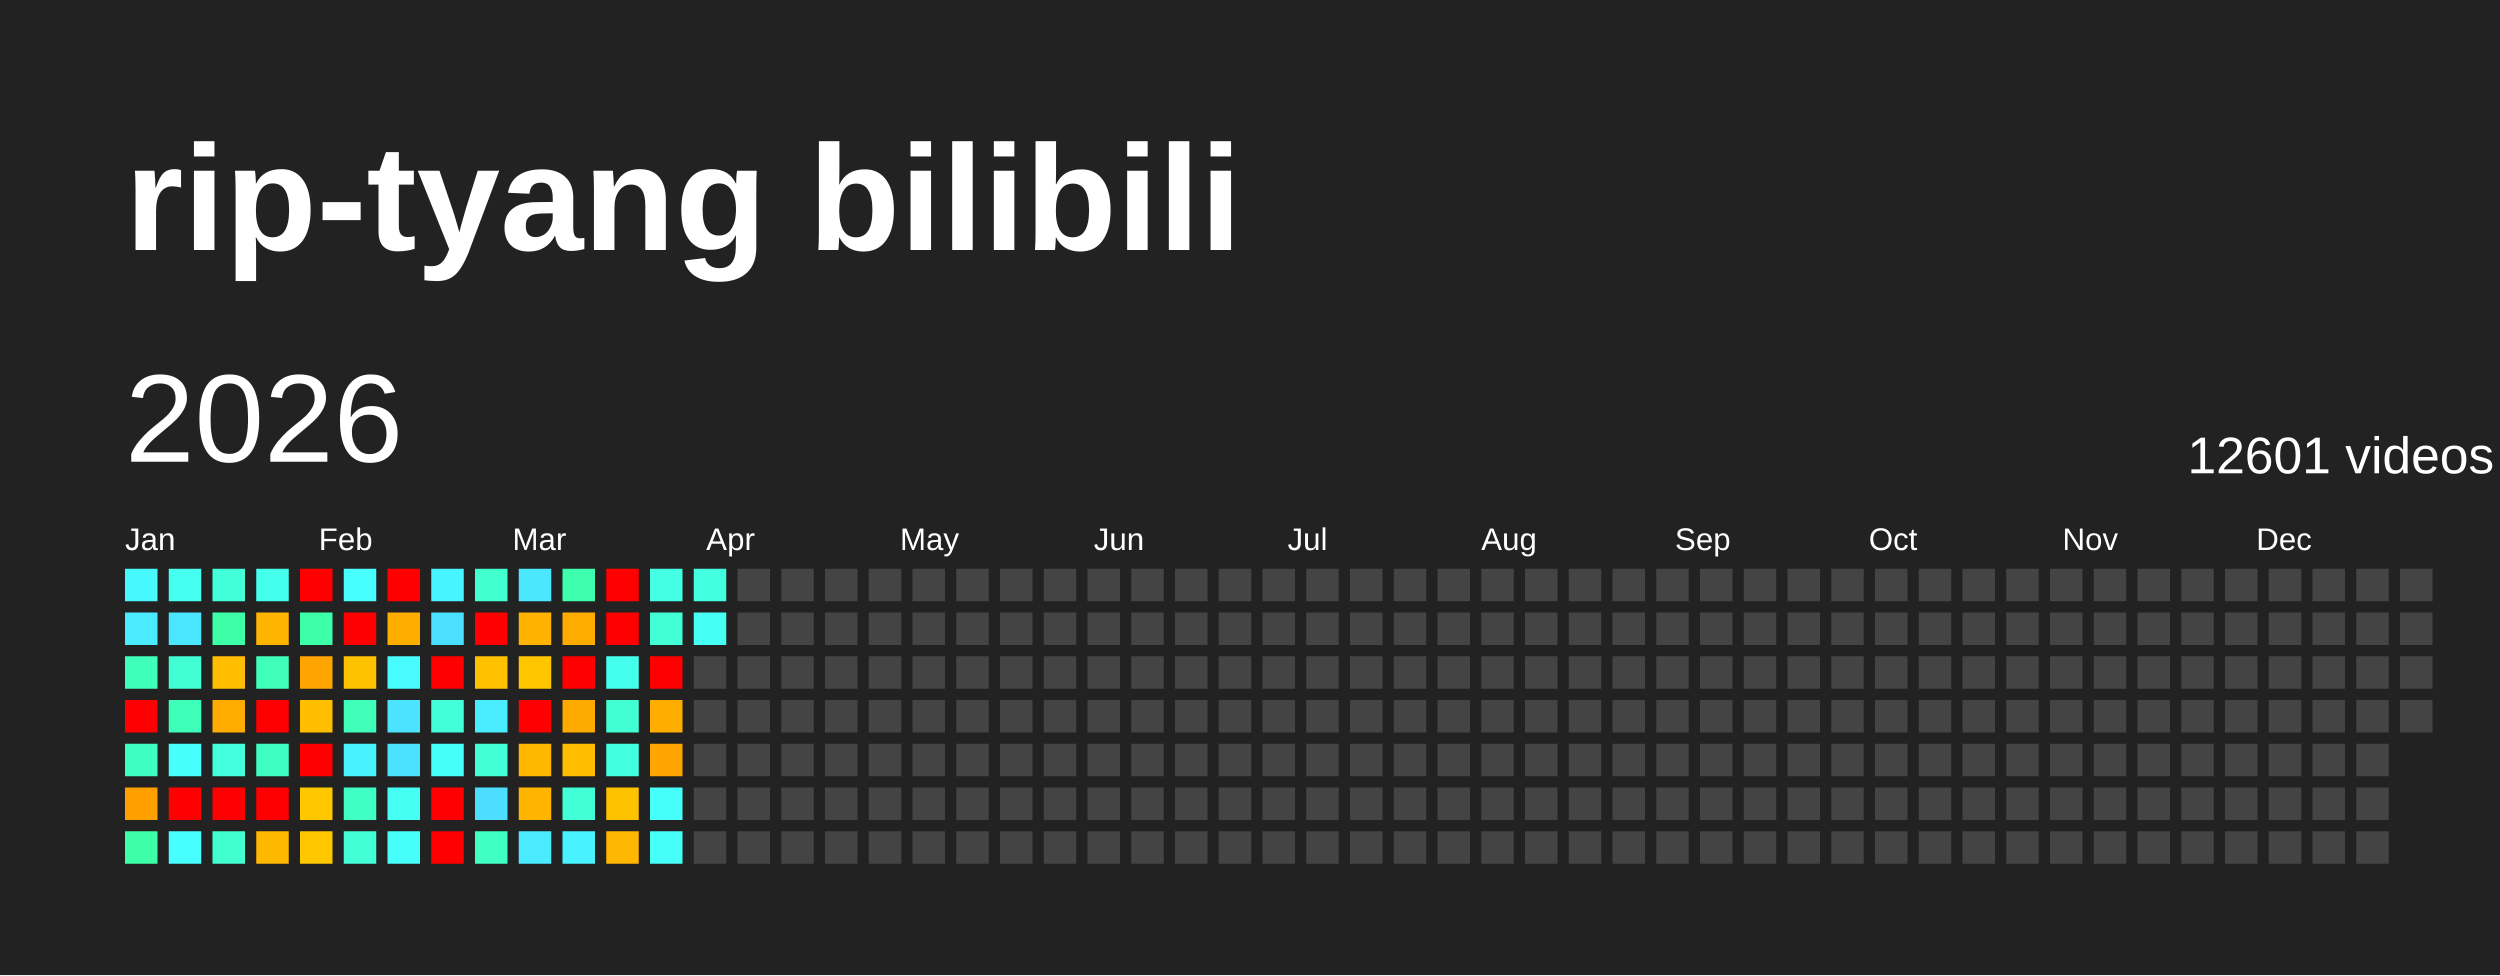
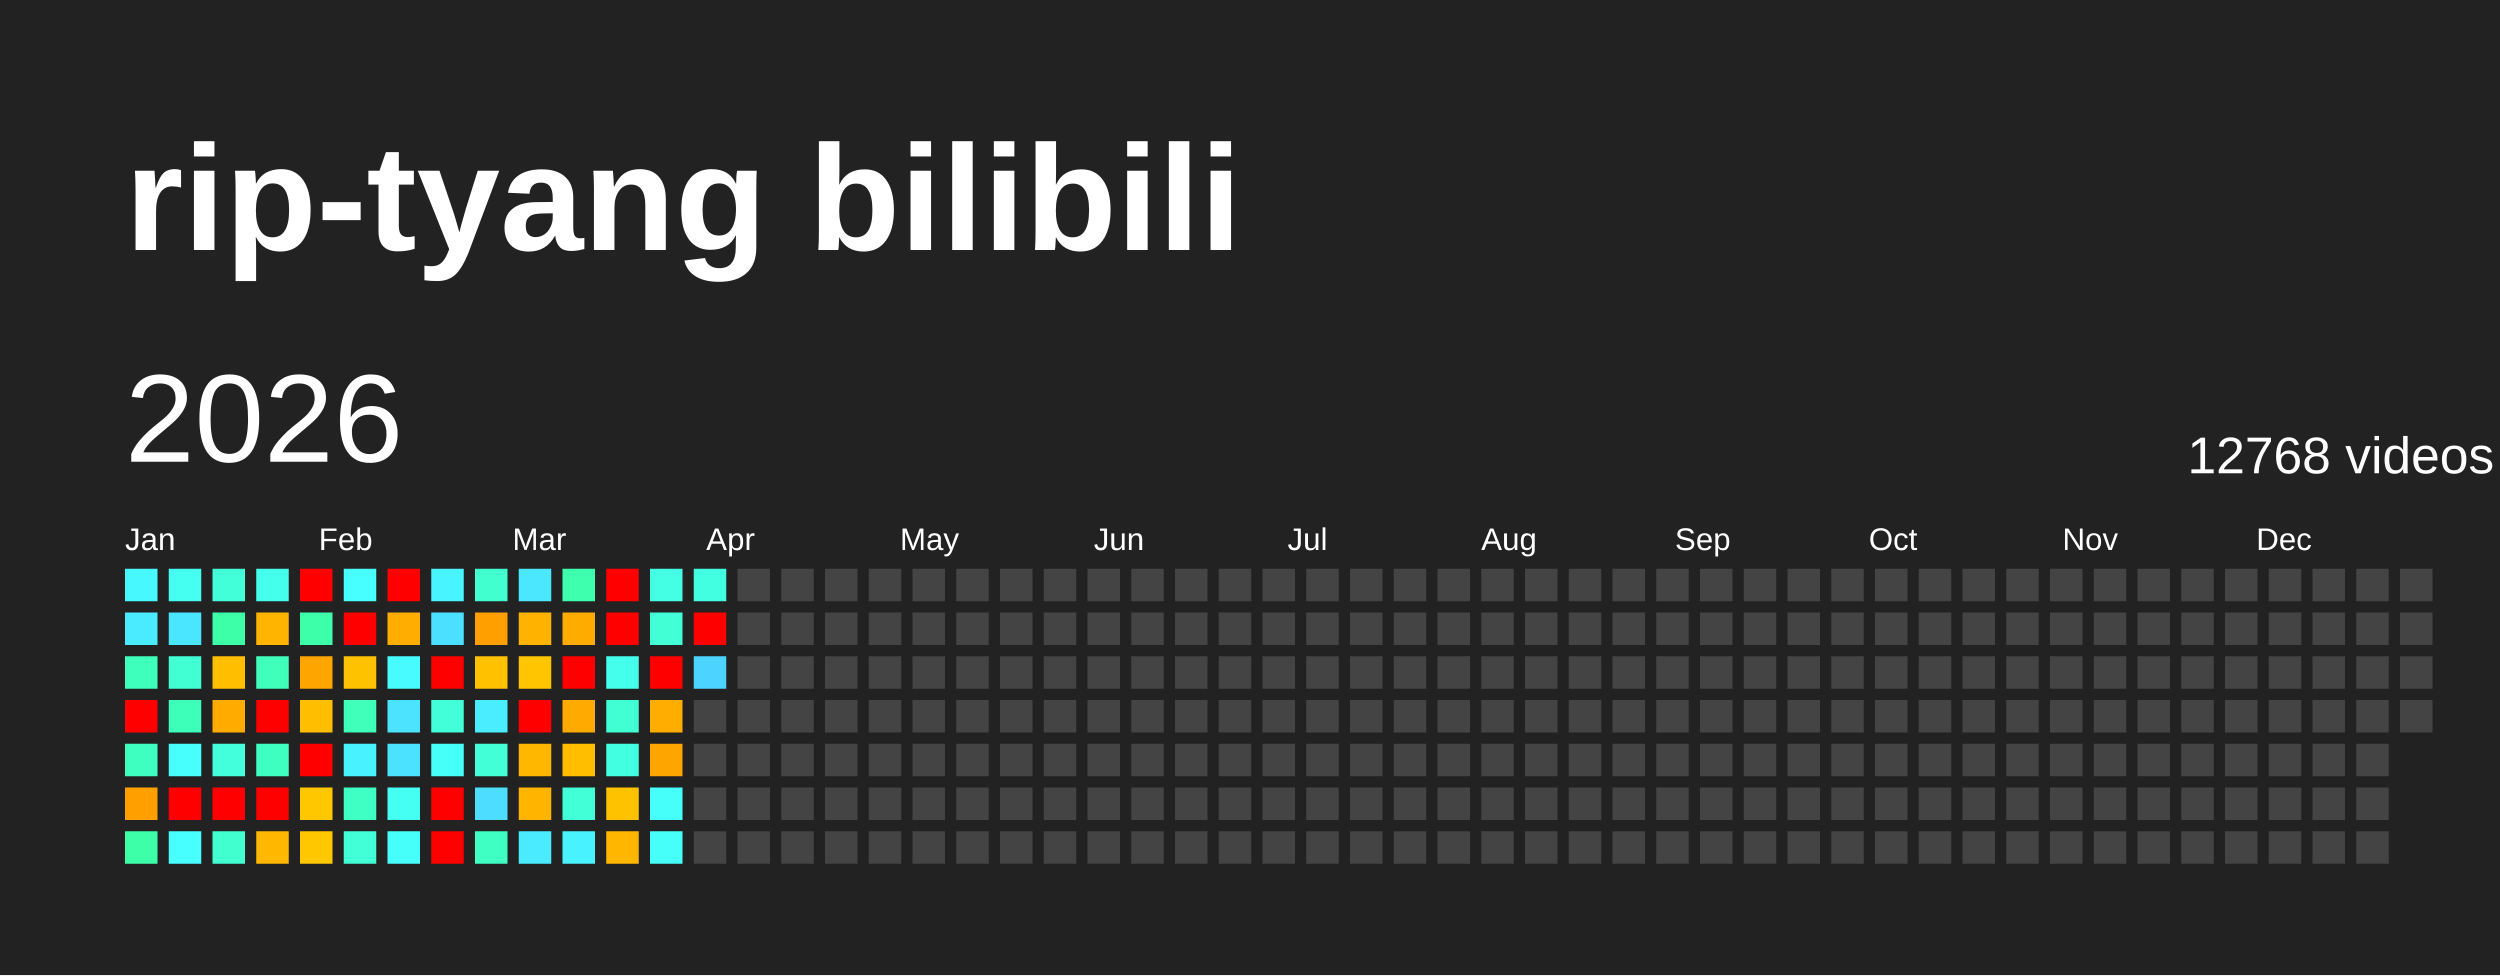
<svg xmlns="http://www.w3.org/2000/svg" baseProfile="full" height="78mm" version="1.1" viewBox="0,0,200,78" width="200mm">
  <defs />
  <rect fill="#222222" height="78" width="200" x="0" y="0" />
  <text fill="#FFFFFF" style="font-size:12px; font-family:Arial; font-weight:bold;" x="10" y="20">rip-tyang bilibili</text>
  <text dominant-baseline="hanging" fill="#FFFFFF" style="font-size:10.0px; font-family:Arial;" x="10" y="30">2026</text>
-   <text dominant-baseline="hanging" fill="#FFFFFF" style="font-size:4.125px; font-family:Arial;" x="175" y="35">12601 videos</text>
+   <text dominant-baseline="hanging" fill="#FFFFFF" style="font-size:4.125px; font-family:Arial;" x="175" y="35">12768 videos</text>
  <text fill="#FFFFFF" style="font-size:2.5px; font-family:Arial" x="10.0" y="44">Jan</text>
  <text fill="#FFFFFF" style="font-size:2.5px; font-family:Arial" x="25.5" y="44">Feb</text>
  <text fill="#FFFFFF" style="font-size:2.5px; font-family:Arial" x="41.0" y="44">Mar</text>
  <text fill="#FFFFFF" style="font-size:2.5px; font-family:Arial" x="56.5" y="44">Apr</text>
  <text fill="#FFFFFF" style="font-size:2.5px; font-family:Arial" x="72.0" y="44">May</text>
  <text fill="#FFFFFF" style="font-size:2.5px; font-family:Arial" x="87.5" y="44">Jun</text>
  <text fill="#FFFFFF" style="font-size:2.5px; font-family:Arial" x="103.0" y="44">Jul</text>
  <text fill="#FFFFFF" style="font-size:2.5px; font-family:Arial" x="118.5" y="44">Aug</text>
  <text fill="#FFFFFF" style="font-size:2.5px; font-family:Arial" x="134.0" y="44">Sep</text>
  <text fill="#FFFFFF" style="font-size:2.5px; font-family:Arial" x="149.5" y="44">Oct</text>
  <text fill="#FFFFFF" style="font-size:2.5px; font-family:Arial" x="165.0" y="44">Nov</text>
  <text fill="#FFFFFF" style="font-size:2.5px; font-family:Arial" x="180.5" y="44">Dec</text>
  <rect fill="#48f8ff" height="2.6" width="2.6" x="10.0" y="45.5" />
  <rect fill="#4aeaff" height="2.6" width="2.6" x="10.0" y="49.0" />
  <rect fill="#3fffbc" height="2.6" width="2.6" x="10.0" y="52.5" />
  <rect fill="red" height="2.6" width="2.6" x="10.0" y="56.0" />
  <rect fill="#3fffc0" height="2.6" width="2.6" x="10.0" y="59.5" />
  <rect fill="#ffa000" height="2.6" width="2.6" x="10.0" y="63.0" />
  <rect fill="#3cffa8" height="2.6" width="2.6" x="10.0" y="66.5" />
  <rect fill="#45fff0" height="2.6" width="2.6" x="13.5" y="45.5" />
  <rect fill="#4ae6ff" height="2.6" width="2.6" x="13.5" y="49.0" />
  <rect fill="#41ffd3" height="2.6" width="2.6" x="13.5" y="52.5" />
  <rect fill="#3effb9" height="2.6" width="2.6" x="13.5" y="56.0" />
  <rect fill="#47fffc" height="2.6" width="2.6" x="13.5" y="59.5" />
  <rect fill="red" height="2.6" width="2.6" x="13.5" y="63.0" />
  <rect fill="#47ffff" height="2.6" width="2.6" x="13.5" y="66.5" />
  <rect fill="#42ffd9" height="2.6" width="2.6" x="17.0" y="45.5" />
  <rect fill="#3cffa8" height="2.6" width="2.6" x="17.0" y="49.0" />
  <rect fill="#ffbf00" height="2.6" width="2.6" x="17.0" y="52.5" />
  <rect fill="#ffab00" height="2.6" width="2.6" x="17.0" y="56.0" />
  <rect fill="#43ffdc" height="2.6" width="2.6" x="17.0" y="59.5" />
  <rect fill="red" height="2.6" width="2.6" x="17.0" y="63.0" />
  <rect fill="#41ffcf" height="2.6" width="2.6" x="17.0" y="66.5" />
  <rect fill="#45ffed" height="2.6" width="2.6" x="20.5" y="45.5" />
  <rect fill="#ffb500" height="2.6" width="2.6" x="20.5" y="49.0" />
  <rect fill="#3fffba" height="2.6" width="2.6" x="20.5" y="52.5" />
  <rect fill="red" height="2.6" width="2.6" x="20.5" y="56.0" />
  <rect fill="#3fffc0" height="2.6" width="2.6" x="20.5" y="59.5" />
  <rect fill="red" height="2.6" width="2.6" x="20.5" y="63.0" />
  <rect fill="#ffb700" height="2.6" width="2.6" x="20.5" y="66.5" />
  <rect fill="red" height="2.6" width="2.6" x="24.0" y="45.5" />
  <rect fill="#3dffa9" height="2.6" width="2.6" x="24.0" y="49.0" />
  <rect fill="#ffa500" height="2.6" width="2.6" x="24.0" y="52.5" />
  <rect fill="#ffbf00" height="2.6" width="2.6" x="24.0" y="56.0" />
  <rect fill="red" height="2.6" width="2.6" x="24.0" y="59.5" />
  <rect fill="#ffc700" height="2.6" width="2.6" x="24.0" y="63.0" />
  <rect fill="#ffc700" height="2.6" width="2.6" x="24.0" y="66.5" />
  <rect fill="#47fffe" height="2.6" width="2.6" x="27.5" y="45.5" />
  <rect fill="red" height="2.6" width="2.6" x="27.5" y="49.0" />
  <rect fill="#ffc200" height="2.6" width="2.6" x="27.5" y="52.5" />
  <rect fill="#3fffba" height="2.6" width="2.6" x="27.5" y="56.0" />
  <rect fill="#49f2ff" height="2.6" width="2.6" x="27.5" y="59.5" />
  <rect fill="#40ffc4" height="2.6" width="2.6" x="27.5" y="63.0" />
  <rect fill="#42ffd7" height="2.6" width="2.6" x="27.5" y="66.5" />
  <rect fill="red" height="2.6" width="2.6" x="31.0" y="45.5" />
  <rect fill="#ffae00" height="2.6" width="2.6" x="31.0" y="49.0" />
  <rect fill="#48fbff" height="2.6" width="2.6" x="31.0" y="52.5" />
  <rect fill="#4be3ff" height="2.6" width="2.6" x="31.0" y="56.0" />
  <rect fill="#4be2ff" height="2.6" width="2.6" x="31.0" y="59.5" />
  <rect fill="#45fff3" height="2.6" width="2.6" x="31.0" y="63.0" />
  <rect fill="#46fffa" height="2.6" width="2.6" x="31.0" y="66.5" />
  <rect fill="#48f4ff" height="2.6" width="2.6" x="34.5" y="45.5" />
  <rect fill="#4be0ff" height="2.6" width="2.6" x="34.5" y="49.0" />
  <rect fill="red" height="2.6" width="2.6" x="34.5" y="52.5" />
  <rect fill="#42ffda" height="2.6" width="2.6" x="34.5" y="56.0" />
  <rect fill="#46fff8" height="2.6" width="2.6" x="34.5" y="59.5" />
  <rect fill="red" height="2.6" width="2.6" x="34.5" y="63.0" />
  <rect fill="red" height="2.6" width="2.6" x="34.5" y="66.5" />
  <rect fill="#41ffcf" height="2.6" width="2.6" x="38.0" y="45.5" />
-   <rect fill="red" height="2.6" width="2.6" x="38.0" y="49.0" />
+   <rect fill="#ff9f00" height="2.6" width="2.6" x="38.0" y="49.0" />
  <rect fill="#ffc100" height="2.6" width="2.6" x="38.0" y="52.5" />
  <rect fill="#49edff" height="2.6" width="2.6" x="38.0" y="56.0" />
  <rect fill="#42ffd8" height="2.6" width="2.6" x="38.0" y="59.5" />
  <rect fill="#4cddff" height="2.6" width="2.6" x="38.0" y="63.0" />
  <rect fill="#3fffc2" height="2.6" width="2.6" x="38.0" y="66.5" />
  <rect fill="#4ae7ff" height="2.6" width="2.6" x="41.5" y="45.5" />
  <rect fill="#ffb200" height="2.6" width="2.6" x="41.5" y="49.0" />
  <rect fill="#ffc600" height="2.6" width="2.6" x="41.5" y="52.5" />
  <rect fill="red" height="2.6" width="2.6" x="41.5" y="56.0" />
  <rect fill="#ffb700" height="2.6" width="2.6" x="41.5" y="59.5" />
  <rect fill="#ffb400" height="2.6" width="2.6" x="41.5" y="63.0" />
  <rect fill="#4aebff" height="2.6" width="2.6" x="41.5" y="66.5" />
  <rect fill="#3dffad" height="2.6" width="2.6" x="45.0" y="45.5" />
  <rect fill="#ffac00" height="2.6" width="2.6" x="45.0" y="49.0" />
  <rect fill="red" height="2.6" width="2.6" x="45.0" y="52.5" />
  <rect fill="#ffaa00" height="2.6" width="2.6" x="45.0" y="56.0" />
  <rect fill="#ffbf00" height="2.6" width="2.6" x="45.0" y="59.5" />
  <rect fill="#42ffd7" height="2.6" width="2.6" x="45.0" y="63.0" />
  <rect fill="#49f2ff" height="2.6" width="2.6" x="45.0" y="66.5" />
  <rect fill="red" height="2.6" width="2.6" x="48.5" y="45.5" />
  <rect fill="red" height="2.6" width="2.6" x="48.5" y="49.0" />
  <rect fill="#45ffed" height="2.6" width="2.6" x="48.5" y="52.5" />
  <rect fill="#41ffd2" height="2.6" width="2.6" x="48.5" y="56.0" />
  <rect fill="#43ffe2" height="2.6" width="2.6" x="48.5" y="59.5" />
  <rect fill="#ffc200" height="2.6" width="2.6" x="48.5" y="63.0" />
  <rect fill="#ffb600" height="2.6" width="2.6" x="48.5" y="66.5" />
  <rect fill="#44ffe4" height="2.6" width="2.6" x="52.0" y="45.5" />
  <rect fill="#42ffd5" height="2.6" width="2.6" x="52.0" y="49.0" />
  <rect fill="red" height="2.6" width="2.6" x="52.0" y="52.5" />
  <rect fill="#ffae00" height="2.6" width="2.6" x="52.0" y="56.0" />
  <rect fill="#ffa500" height="2.6" width="2.6" x="52.0" y="59.5" />
  <rect fill="#46fffa" height="2.6" width="2.6" x="52.0" y="63.0" />
  <rect fill="#46fff9" height="2.6" width="2.6" x="52.0" y="66.5" />
  <rect fill="#43ffe1" height="2.6" width="2.6" x="55.5" y="45.5" />
-   <rect fill="#46fff5" height="2.6" width="2.6" x="55.5" y="49.0" />
-   <rect fill="#444444" height="2.6" width="2.6" x="55.5" y="52.5" />
+   <rect fill="red" height="2.6" width="2.6" x="55.5" y="49.0" />
+   <rect fill="#4dd3ff" height="2.6" width="2.6" x="55.5" y="52.5" />
  <rect fill="#444444" height="2.6" width="2.6" x="55.5" y="56.0" />
  <rect fill="#444444" height="2.6" width="2.6" x="55.5" y="59.5" />
  <rect fill="#444444" height="2.6" width="2.6" x="55.5" y="63.0" />
  <rect fill="#444444" height="2.6" width="2.6" x="55.5" y="66.5" />
  <rect fill="#444444" height="2.6" width="2.6" x="59.0" y="45.5" />
  <rect fill="#444444" height="2.6" width="2.6" x="59.0" y="49.0" />
  <rect fill="#444444" height="2.6" width="2.6" x="59.0" y="52.5" />
  <rect fill="#444444" height="2.6" width="2.6" x="59.0" y="56.0" />
  <rect fill="#444444" height="2.6" width="2.6" x="59.0" y="59.5" />
  <rect fill="#444444" height="2.6" width="2.6" x="59.0" y="63.0" />
  <rect fill="#444444" height="2.6" width="2.6" x="59.0" y="66.5" />
  <rect fill="#444444" height="2.6" width="2.6" x="62.5" y="45.5" />
  <rect fill="#444444" height="2.6" width="2.6" x="62.5" y="49.0" />
  <rect fill="#444444" height="2.6" width="2.6" x="62.5" y="52.5" />
  <rect fill="#444444" height="2.6" width="2.6" x="62.5" y="56.0" />
  <rect fill="#444444" height="2.6" width="2.6" x="62.5" y="59.5" />
  <rect fill="#444444" height="2.6" width="2.6" x="62.5" y="63.0" />
  <rect fill="#444444" height="2.6" width="2.6" x="62.5" y="66.5" />
  <rect fill="#444444" height="2.6" width="2.6" x="66.0" y="45.5" />
  <rect fill="#444444" height="2.6" width="2.6" x="66.0" y="49.0" />
  <rect fill="#444444" height="2.6" width="2.6" x="66.0" y="52.5" />
  <rect fill="#444444" height="2.6" width="2.6" x="66.0" y="56.0" />
  <rect fill="#444444" height="2.6" width="2.6" x="66.0" y="59.5" />
  <rect fill="#444444" height="2.6" width="2.6" x="66.0" y="63.0" />
  <rect fill="#444444" height="2.6" width="2.6" x="66.0" y="66.5" />
  <rect fill="#444444" height="2.6" width="2.6" x="69.5" y="45.5" />
  <rect fill="#444444" height="2.6" width="2.6" x="69.5" y="49.0" />
  <rect fill="#444444" height="2.6" width="2.6" x="69.5" y="52.5" />
  <rect fill="#444444" height="2.6" width="2.6" x="69.5" y="56.0" />
  <rect fill="#444444" height="2.6" width="2.6" x="69.5" y="59.5" />
  <rect fill="#444444" height="2.6" width="2.6" x="69.5" y="63.0" />
  <rect fill="#444444" height="2.6" width="2.6" x="69.5" y="66.5" />
  <rect fill="#444444" height="2.6" width="2.6" x="73.0" y="45.5" />
  <rect fill="#444444" height="2.6" width="2.6" x="73.0" y="49.0" />
  <rect fill="#444444" height="2.6" width="2.6" x="73.0" y="52.5" />
  <rect fill="#444444" height="2.6" width="2.6" x="73.0" y="56.0" />
  <rect fill="#444444" height="2.6" width="2.6" x="73.0" y="59.5" />
  <rect fill="#444444" height="2.6" width="2.6" x="73.0" y="63.0" />
  <rect fill="#444444" height="2.6" width="2.6" x="73.0" y="66.5" />
  <rect fill="#444444" height="2.6" width="2.6" x="76.5" y="45.5" />
  <rect fill="#444444" height="2.6" width="2.6" x="76.5" y="49.0" />
  <rect fill="#444444" height="2.6" width="2.6" x="76.5" y="52.5" />
  <rect fill="#444444" height="2.6" width="2.6" x="76.5" y="56.0" />
  <rect fill="#444444" height="2.6" width="2.6" x="76.5" y="59.5" />
  <rect fill="#444444" height="2.6" width="2.6" x="76.5" y="63.0" />
  <rect fill="#444444" height="2.6" width="2.6" x="76.5" y="66.5" />
  <rect fill="#444444" height="2.6" width="2.6" x="80.0" y="45.5" />
  <rect fill="#444444" height="2.6" width="2.6" x="80.0" y="49.0" />
  <rect fill="#444444" height="2.6" width="2.6" x="80.0" y="52.5" />
  <rect fill="#444444" height="2.6" width="2.6" x="80.0" y="56.0" />
  <rect fill="#444444" height="2.6" width="2.6" x="80.0" y="59.5" />
  <rect fill="#444444" height="2.6" width="2.6" x="80.0" y="63.0" />
  <rect fill="#444444" height="2.6" width="2.6" x="80.0" y="66.5" />
  <rect fill="#444444" height="2.6" width="2.6" x="83.5" y="45.5" />
  <rect fill="#444444" height="2.6" width="2.6" x="83.5" y="49.0" />
  <rect fill="#444444" height="2.6" width="2.6" x="83.5" y="52.5" />
  <rect fill="#444444" height="2.6" width="2.6" x="83.5" y="56.0" />
  <rect fill="#444444" height="2.6" width="2.6" x="83.5" y="59.5" />
  <rect fill="#444444" height="2.6" width="2.6" x="83.5" y="63.0" />
  <rect fill="#444444" height="2.6" width="2.6" x="83.5" y="66.5" />
  <rect fill="#444444" height="2.6" width="2.6" x="87.0" y="45.5" />
  <rect fill="#444444" height="2.6" width="2.6" x="87.0" y="49.0" />
  <rect fill="#444444" height="2.6" width="2.6" x="87.0" y="52.5" />
  <rect fill="#444444" height="2.6" width="2.6" x="87.0" y="56.0" />
  <rect fill="#444444" height="2.6" width="2.6" x="87.0" y="59.5" />
  <rect fill="#444444" height="2.6" width="2.6" x="87.0" y="63.0" />
  <rect fill="#444444" height="2.6" width="2.6" x="87.0" y="66.5" />
  <rect fill="#444444" height="2.6" width="2.6" x="90.5" y="45.5" />
  <rect fill="#444444" height="2.6" width="2.6" x="90.5" y="49.0" />
  <rect fill="#444444" height="2.6" width="2.6" x="90.5" y="52.5" />
  <rect fill="#444444" height="2.6" width="2.6" x="90.5" y="56.0" />
  <rect fill="#444444" height="2.6" width="2.6" x="90.5" y="59.5" />
  <rect fill="#444444" height="2.6" width="2.6" x="90.5" y="63.0" />
  <rect fill="#444444" height="2.6" width="2.6" x="90.5" y="66.5" />
  <rect fill="#444444" height="2.6" width="2.6" x="94.0" y="45.5" />
  <rect fill="#444444" height="2.6" width="2.6" x="94.0" y="49.0" />
  <rect fill="#444444" height="2.6" width="2.6" x="94.0" y="52.5" />
  <rect fill="#444444" height="2.6" width="2.6" x="94.0" y="56.0" />
  <rect fill="#444444" height="2.6" width="2.6" x="94.0" y="59.5" />
  <rect fill="#444444" height="2.6" width="2.6" x="94.0" y="63.0" />
  <rect fill="#444444" height="2.6" width="2.6" x="94.0" y="66.5" />
  <rect fill="#444444" height="2.6" width="2.6" x="97.5" y="45.5" />
  <rect fill="#444444" height="2.6" width="2.6" x="97.5" y="49.0" />
  <rect fill="#444444" height="2.6" width="2.6" x="97.5" y="52.5" />
  <rect fill="#444444" height="2.6" width="2.6" x="97.5" y="56.0" />
  <rect fill="#444444" height="2.6" width="2.6" x="97.5" y="59.5" />
  <rect fill="#444444" height="2.6" width="2.6" x="97.5" y="63.0" />
  <rect fill="#444444" height="2.6" width="2.6" x="97.5" y="66.5" />
  <rect fill="#444444" height="2.6" width="2.6" x="101.0" y="45.5" />
  <rect fill="#444444" height="2.6" width="2.6" x="101.0" y="49.0" />
  <rect fill="#444444" height="2.6" width="2.6" x="101.0" y="52.5" />
  <rect fill="#444444" height="2.6" width="2.6" x="101.0" y="56.0" />
  <rect fill="#444444" height="2.6" width="2.6" x="101.0" y="59.5" />
  <rect fill="#444444" height="2.6" width="2.6" x="101.0" y="63.0" />
  <rect fill="#444444" height="2.6" width="2.6" x="101.0" y="66.5" />
  <rect fill="#444444" height="2.6" width="2.6" x="104.5" y="45.5" />
  <rect fill="#444444" height="2.6" width="2.6" x="104.5" y="49.0" />
  <rect fill="#444444" height="2.6" width="2.6" x="104.5" y="52.5" />
  <rect fill="#444444" height="2.6" width="2.6" x="104.5" y="56.0" />
  <rect fill="#444444" height="2.6" width="2.6" x="104.5" y="59.5" />
  <rect fill="#444444" height="2.6" width="2.6" x="104.5" y="63.0" />
  <rect fill="#444444" height="2.6" width="2.6" x="104.5" y="66.5" />
  <rect fill="#444444" height="2.6" width="2.6" x="108.0" y="45.5" />
  <rect fill="#444444" height="2.6" width="2.6" x="108.0" y="49.0" />
  <rect fill="#444444" height="2.6" width="2.6" x="108.0" y="52.5" />
  <rect fill="#444444" height="2.6" width="2.6" x="108.0" y="56.0" />
  <rect fill="#444444" height="2.6" width="2.6" x="108.0" y="59.5" />
  <rect fill="#444444" height="2.6" width="2.6" x="108.0" y="63.0" />
  <rect fill="#444444" height="2.6" width="2.6" x="108.0" y="66.5" />
  <rect fill="#444444" height="2.6" width="2.6" x="111.5" y="45.5" />
  <rect fill="#444444" height="2.6" width="2.6" x="111.5" y="49.0" />
  <rect fill="#444444" height="2.6" width="2.6" x="111.5" y="52.5" />
  <rect fill="#444444" height="2.6" width="2.6" x="111.5" y="56.0" />
  <rect fill="#444444" height="2.6" width="2.6" x="111.5" y="59.5" />
  <rect fill="#444444" height="2.6" width="2.6" x="111.5" y="63.0" />
  <rect fill="#444444" height="2.6" width="2.6" x="111.5" y="66.5" />
  <rect fill="#444444" height="2.6" width="2.6" x="115.0" y="45.5" />
  <rect fill="#444444" height="2.6" width="2.6" x="115.0" y="49.0" />
  <rect fill="#444444" height="2.6" width="2.6" x="115.0" y="52.5" />
  <rect fill="#444444" height="2.6" width="2.6" x="115.0" y="56.0" />
  <rect fill="#444444" height="2.6" width="2.6" x="115.0" y="59.5" />
  <rect fill="#444444" height="2.6" width="2.6" x="115.0" y="63.0" />
  <rect fill="#444444" height="2.6" width="2.6" x="115.0" y="66.5" />
  <rect fill="#444444" height="2.6" width="2.6" x="118.5" y="45.5" />
  <rect fill="#444444" height="2.6" width="2.6" x="118.5" y="49.0" />
  <rect fill="#444444" height="2.6" width="2.6" x="118.5" y="52.5" />
  <rect fill="#444444" height="2.6" width="2.6" x="118.5" y="56.0" />
  <rect fill="#444444" height="2.6" width="2.6" x="118.5" y="59.5" />
  <rect fill="#444444" height="2.6" width="2.6" x="118.5" y="63.0" />
  <rect fill="#444444" height="2.6" width="2.6" x="118.5" y="66.5" />
  <rect fill="#444444" height="2.6" width="2.6" x="122.0" y="45.5" />
  <rect fill="#444444" height="2.6" width="2.6" x="122.0" y="49.0" />
  <rect fill="#444444" height="2.6" width="2.6" x="122.0" y="52.5" />
  <rect fill="#444444" height="2.6" width="2.6" x="122.0" y="56.0" />
  <rect fill="#444444" height="2.6" width="2.6" x="122.0" y="59.5" />
  <rect fill="#444444" height="2.6" width="2.6" x="122.0" y="63.0" />
  <rect fill="#444444" height="2.6" width="2.6" x="122.0" y="66.5" />
  <rect fill="#444444" height="2.6" width="2.6" x="125.5" y="45.5" />
  <rect fill="#444444" height="2.6" width="2.6" x="125.5" y="49.0" />
  <rect fill="#444444" height="2.6" width="2.6" x="125.5" y="52.5" />
  <rect fill="#444444" height="2.6" width="2.6" x="125.5" y="56.0" />
  <rect fill="#444444" height="2.6" width="2.6" x="125.5" y="59.5" />
  <rect fill="#444444" height="2.6" width="2.6" x="125.5" y="63.0" />
  <rect fill="#444444" height="2.6" width="2.6" x="125.5" y="66.5" />
  <rect fill="#444444" height="2.6" width="2.6" x="129.0" y="45.5" />
  <rect fill="#444444" height="2.6" width="2.6" x="129.0" y="49.0" />
  <rect fill="#444444" height="2.6" width="2.6" x="129.0" y="52.5" />
  <rect fill="#444444" height="2.6" width="2.6" x="129.0" y="56.0" />
  <rect fill="#444444" height="2.6" width="2.6" x="129.0" y="59.5" />
  <rect fill="#444444" height="2.6" width="2.6" x="129.0" y="63.0" />
  <rect fill="#444444" height="2.6" width="2.6" x="129.0" y="66.5" />
  <rect fill="#444444" height="2.6" width="2.6" x="132.5" y="45.5" />
  <rect fill="#444444" height="2.6" width="2.6" x="132.5" y="49.0" />
  <rect fill="#444444" height="2.6" width="2.6" x="132.5" y="52.5" />
  <rect fill="#444444" height="2.6" width="2.6" x="132.5" y="56.0" />
  <rect fill="#444444" height="2.6" width="2.6" x="132.5" y="59.5" />
  <rect fill="#444444" height="2.6" width="2.6" x="132.5" y="63.0" />
  <rect fill="#444444" height="2.6" width="2.6" x="132.5" y="66.5" />
  <rect fill="#444444" height="2.6" width="2.6" x="136.0" y="45.5" />
  <rect fill="#444444" height="2.6" width="2.6" x="136.0" y="49.0" />
  <rect fill="#444444" height="2.6" width="2.6" x="136.0" y="52.5" />
  <rect fill="#444444" height="2.6" width="2.6" x="136.0" y="56.0" />
  <rect fill="#444444" height="2.6" width="2.6" x="136.0" y="59.5" />
  <rect fill="#444444" height="2.6" width="2.6" x="136.0" y="63.0" />
  <rect fill="#444444" height="2.6" width="2.6" x="136.0" y="66.5" />
  <rect fill="#444444" height="2.6" width="2.6" x="139.5" y="45.5" />
  <rect fill="#444444" height="2.6" width="2.6" x="139.5" y="49.0" />
  <rect fill="#444444" height="2.6" width="2.6" x="139.5" y="52.5" />
  <rect fill="#444444" height="2.6" width="2.6" x="139.5" y="56.0" />
  <rect fill="#444444" height="2.6" width="2.6" x="139.5" y="59.5" />
  <rect fill="#444444" height="2.6" width="2.6" x="139.5" y="63.0" />
  <rect fill="#444444" height="2.6" width="2.6" x="139.5" y="66.5" />
  <rect fill="#444444" height="2.6" width="2.6" x="143.0" y="45.5" />
  <rect fill="#444444" height="2.6" width="2.6" x="143.0" y="49.0" />
  <rect fill="#444444" height="2.6" width="2.6" x="143.0" y="52.5" />
  <rect fill="#444444" height="2.6" width="2.6" x="143.0" y="56.0" />
  <rect fill="#444444" height="2.6" width="2.6" x="143.0" y="59.5" />
  <rect fill="#444444" height="2.6" width="2.6" x="143.0" y="63.0" />
  <rect fill="#444444" height="2.6" width="2.6" x="143.0" y="66.5" />
  <rect fill="#444444" height="2.6" width="2.6" x="146.5" y="45.5" />
  <rect fill="#444444" height="2.6" width="2.6" x="146.5" y="49.0" />
  <rect fill="#444444" height="2.6" width="2.6" x="146.5" y="52.5" />
  <rect fill="#444444" height="2.6" width="2.6" x="146.5" y="56.0" />
  <rect fill="#444444" height="2.6" width="2.6" x="146.5" y="59.5" />
  <rect fill="#444444" height="2.6" width="2.6" x="146.5" y="63.0" />
  <rect fill="#444444" height="2.6" width="2.6" x="146.5" y="66.5" />
  <rect fill="#444444" height="2.6" width="2.6" x="150.0" y="45.5" />
  <rect fill="#444444" height="2.6" width="2.6" x="150.0" y="49.0" />
  <rect fill="#444444" height="2.6" width="2.6" x="150.0" y="52.5" />
  <rect fill="#444444" height="2.6" width="2.6" x="150.0" y="56.0" />
  <rect fill="#444444" height="2.6" width="2.6" x="150.0" y="59.5" />
  <rect fill="#444444" height="2.6" width="2.6" x="150.0" y="63.0" />
  <rect fill="#444444" height="2.6" width="2.6" x="150.0" y="66.5" />
  <rect fill="#444444" height="2.6" width="2.6" x="153.5" y="45.5" />
  <rect fill="#444444" height="2.6" width="2.6" x="153.5" y="49.0" />
  <rect fill="#444444" height="2.6" width="2.6" x="153.5" y="52.5" />
  <rect fill="#444444" height="2.6" width="2.6" x="153.5" y="56.0" />
  <rect fill="#444444" height="2.6" width="2.6" x="153.5" y="59.5" />
  <rect fill="#444444" height="2.6" width="2.6" x="153.5" y="63.0" />
  <rect fill="#444444" height="2.6" width="2.6" x="153.5" y="66.5" />
  <rect fill="#444444" height="2.6" width="2.6" x="157.0" y="45.5" />
  <rect fill="#444444" height="2.6" width="2.6" x="157.0" y="49.0" />
  <rect fill="#444444" height="2.6" width="2.6" x="157.0" y="52.5" />
  <rect fill="#444444" height="2.6" width="2.6" x="157.0" y="56.0" />
  <rect fill="#444444" height="2.6" width="2.6" x="157.0" y="59.5" />
  <rect fill="#444444" height="2.6" width="2.6" x="157.0" y="63.0" />
  <rect fill="#444444" height="2.6" width="2.6" x="157.0" y="66.5" />
  <rect fill="#444444" height="2.6" width="2.6" x="160.5" y="45.5" />
  <rect fill="#444444" height="2.6" width="2.6" x="160.5" y="49.0" />
  <rect fill="#444444" height="2.6" width="2.6" x="160.5" y="52.5" />
  <rect fill="#444444" height="2.6" width="2.6" x="160.5" y="56.0" />
  <rect fill="#444444" height="2.6" width="2.6" x="160.5" y="59.5" />
  <rect fill="#444444" height="2.6" width="2.6" x="160.5" y="63.0" />
  <rect fill="#444444" height="2.6" width="2.6" x="160.5" y="66.5" />
  <rect fill="#444444" height="2.6" width="2.6" x="164.0" y="45.5" />
  <rect fill="#444444" height="2.6" width="2.6" x="164.0" y="49.0" />
  <rect fill="#444444" height="2.6" width="2.6" x="164.0" y="52.5" />
  <rect fill="#444444" height="2.6" width="2.6" x="164.0" y="56.0" />
  <rect fill="#444444" height="2.6" width="2.6" x="164.0" y="59.5" />
  <rect fill="#444444" height="2.6" width="2.6" x="164.0" y="63.0" />
  <rect fill="#444444" height="2.6" width="2.6" x="164.0" y="66.5" />
  <rect fill="#444444" height="2.6" width="2.6" x="167.5" y="45.5" />
  <rect fill="#444444" height="2.6" width="2.6" x="167.5" y="49.0" />
  <rect fill="#444444" height="2.6" width="2.6" x="167.5" y="52.5" />
  <rect fill="#444444" height="2.6" width="2.6" x="167.5" y="56.0" />
  <rect fill="#444444" height="2.6" width="2.6" x="167.5" y="59.5" />
  <rect fill="#444444" height="2.6" width="2.6" x="167.5" y="63.0" />
  <rect fill="#444444" height="2.6" width="2.6" x="167.5" y="66.5" />
  <rect fill="#444444" height="2.6" width="2.6" x="171.0" y="45.5" />
  <rect fill="#444444" height="2.6" width="2.6" x="171.0" y="49.0" />
  <rect fill="#444444" height="2.6" width="2.6" x="171.0" y="52.5" />
  <rect fill="#444444" height="2.6" width="2.6" x="171.0" y="56.0" />
  <rect fill="#444444" height="2.6" width="2.6" x="171.0" y="59.5" />
  <rect fill="#444444" height="2.6" width="2.6" x="171.0" y="63.0" />
  <rect fill="#444444" height="2.6" width="2.6" x="171.0" y="66.5" />
  <rect fill="#444444" height="2.6" width="2.6" x="174.5" y="45.5" />
  <rect fill="#444444" height="2.6" width="2.6" x="174.5" y="49.0" />
  <rect fill="#444444" height="2.6" width="2.6" x="174.5" y="52.5" />
  <rect fill="#444444" height="2.6" width="2.6" x="174.5" y="56.0" />
  <rect fill="#444444" height="2.6" width="2.6" x="174.5" y="59.5" />
  <rect fill="#444444" height="2.6" width="2.6" x="174.5" y="63.0" />
  <rect fill="#444444" height="2.6" width="2.6" x="174.5" y="66.5" />
  <rect fill="#444444" height="2.6" width="2.6" x="178.0" y="45.5" />
  <rect fill="#444444" height="2.6" width="2.6" x="178.0" y="49.0" />
  <rect fill="#444444" height="2.6" width="2.6" x="178.0" y="52.5" />
  <rect fill="#444444" height="2.6" width="2.6" x="178.0" y="56.0" />
  <rect fill="#444444" height="2.6" width="2.6" x="178.0" y="59.5" />
  <rect fill="#444444" height="2.6" width="2.6" x="178.0" y="63.0" />
  <rect fill="#444444" height="2.6" width="2.6" x="178.0" y="66.5" />
  <rect fill="#444444" height="2.6" width="2.6" x="181.5" y="45.5" />
  <rect fill="#444444" height="2.6" width="2.6" x="181.5" y="49.0" />
  <rect fill="#444444" height="2.6" width="2.6" x="181.5" y="52.5" />
  <rect fill="#444444" height="2.6" width="2.6" x="181.5" y="56.0" />
  <rect fill="#444444" height="2.6" width="2.6" x="181.5" y="59.5" />
  <rect fill="#444444" height="2.6" width="2.6" x="181.5" y="63.0" />
  <rect fill="#444444" height="2.6" width="2.6" x="181.5" y="66.5" />
  <rect fill="#444444" height="2.6" width="2.6" x="185.0" y="45.5" />
  <rect fill="#444444" height="2.6" width="2.6" x="185.0" y="49.0" />
  <rect fill="#444444" height="2.6" width="2.6" x="185.0" y="52.5" />
  <rect fill="#444444" height="2.6" width="2.6" x="185.0" y="56.0" />
  <rect fill="#444444" height="2.6" width="2.6" x="185.0" y="59.5" />
  <rect fill="#444444" height="2.6" width="2.6" x="185.0" y="63.0" />
  <rect fill="#444444" height="2.6" width="2.6" x="185.0" y="66.5" />
  <rect fill="#444444" height="2.6" width="2.6" x="188.5" y="45.5" />
  <rect fill="#444444" height="2.6" width="2.6" x="188.5" y="49.0" />
  <rect fill="#444444" height="2.6" width="2.6" x="188.5" y="52.5" />
  <rect fill="#444444" height="2.6" width="2.6" x="188.5" y="56.0" />
  <rect fill="#444444" height="2.6" width="2.6" x="188.5" y="59.5" />
  <rect fill="#444444" height="2.6" width="2.6" x="188.5" y="63.0" />
  <rect fill="#444444" height="2.6" width="2.6" x="188.5" y="66.5" />
  <rect fill="#444444" height="2.6" width="2.6" x="192.0" y="45.5" />
  <rect fill="#444444" height="2.6" width="2.6" x="192.0" y="49.0" />
  <rect fill="#444444" height="2.6" width="2.6" x="192.0" y="52.5" />
  <rect fill="#444444" height="2.6" width="2.6" x="192.0" y="56.0" />
</svg>
